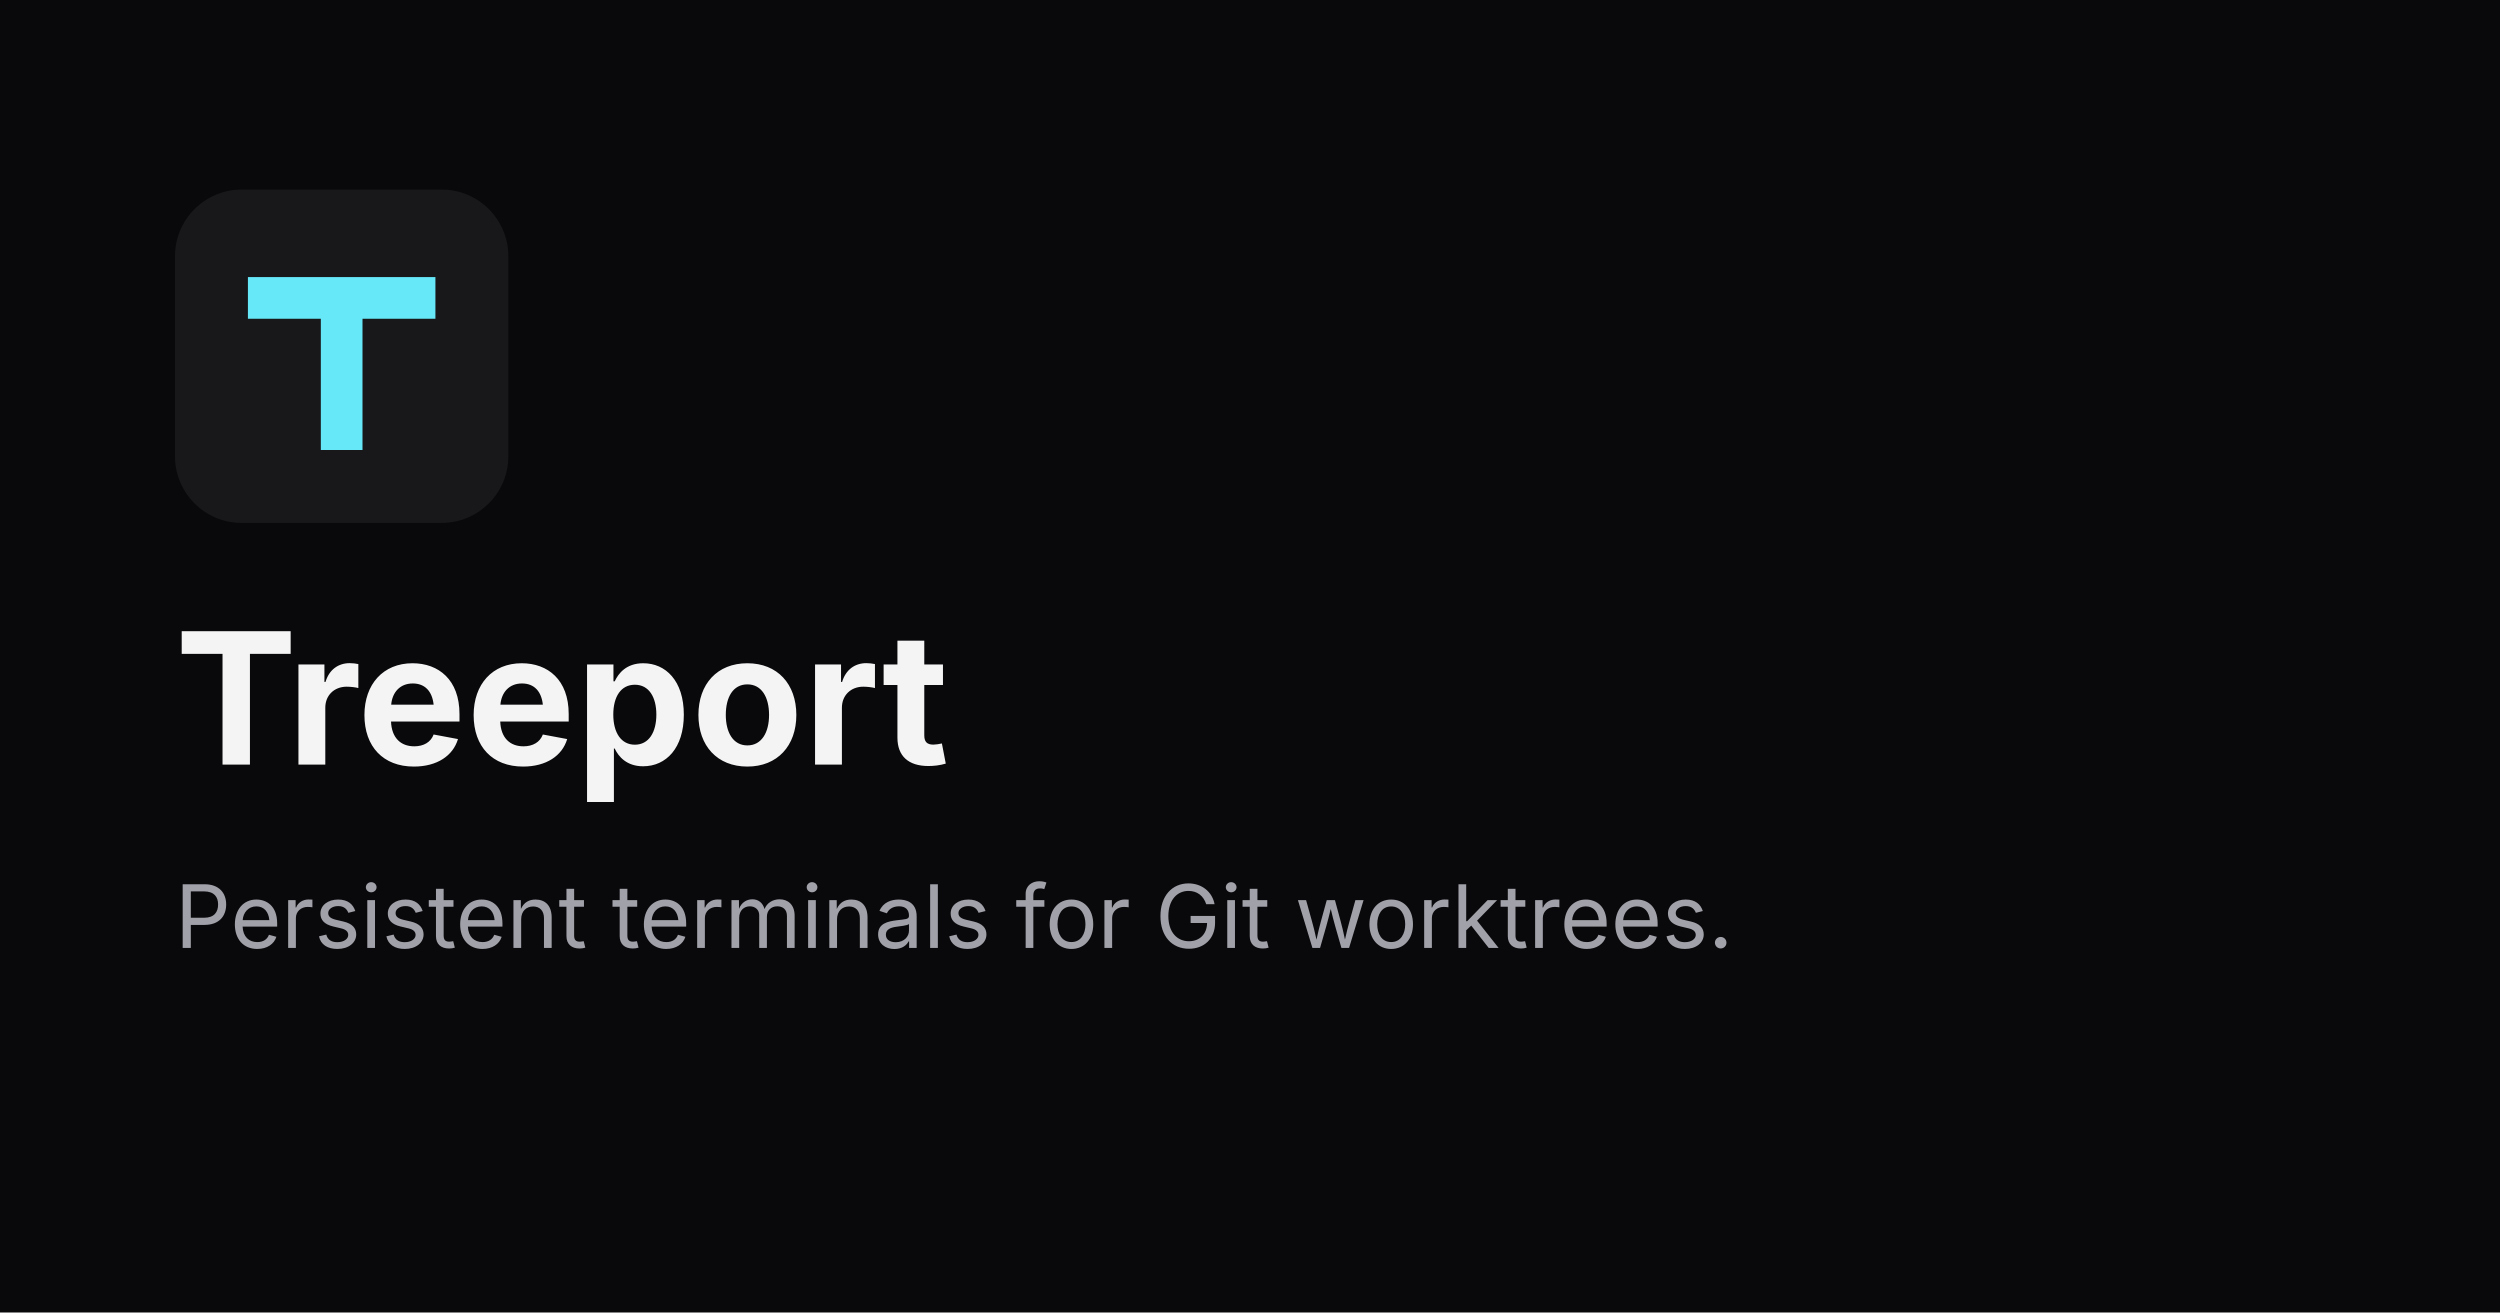
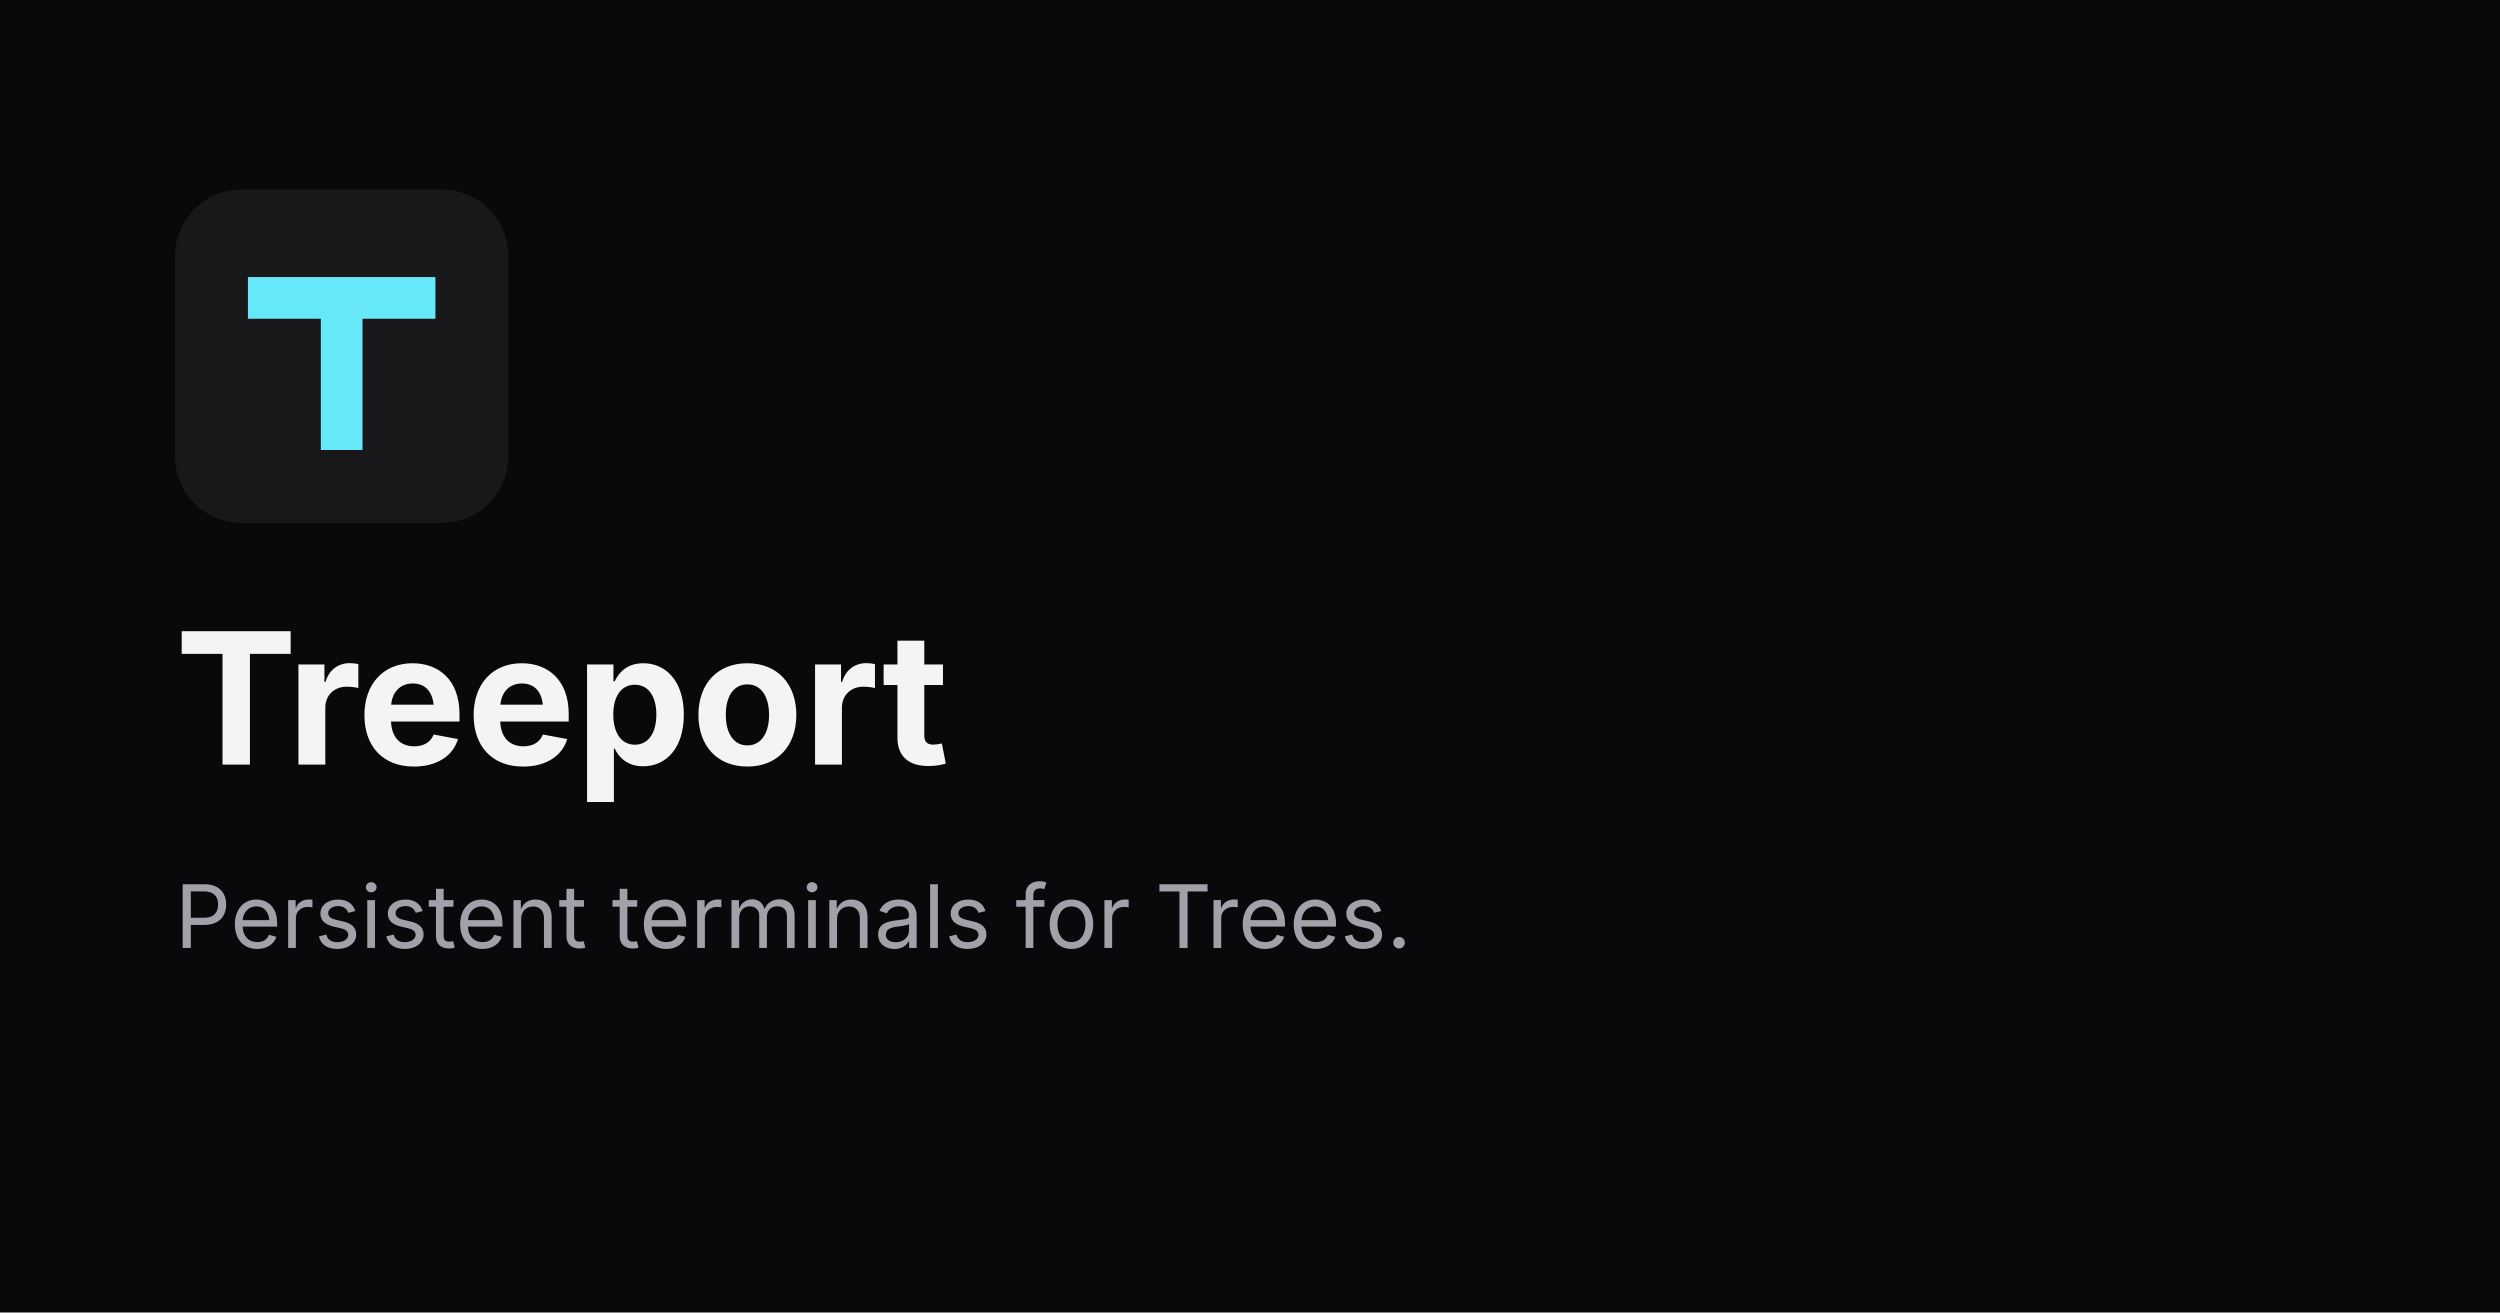
<svg xmlns="http://www.w3.org/2000/svg" width="1200" height="630" viewBox="0 0 1200 630" role="img" aria-labelledby="title description">
  <rect width="1200" height="630" fill="#09090b" />
  <rect x="84" y="91" width="160" height="160" rx="32" fill="#18181b" />
  <path d="M119 133h90v20h-35v63h-20v-63h-35z" fill="#67e8f9" />
  <text x="84" y="367" fill="#f4f4f5" font-family="Inter, Arial, sans-serif" font-size="88" font-weight="700">Treeport</text>
-   <text x="84" y="455" fill="#a1a1aa" font-family="Inter, Arial, sans-serif" font-size="42">Persistent terminals for Git worktrees.</text>
+   <text x="84" y="455" fill="#a1a1aa" font-family="Inter, Arial, sans-serif" font-size="42">Persistent terminals for Trees.</text>
</svg>
